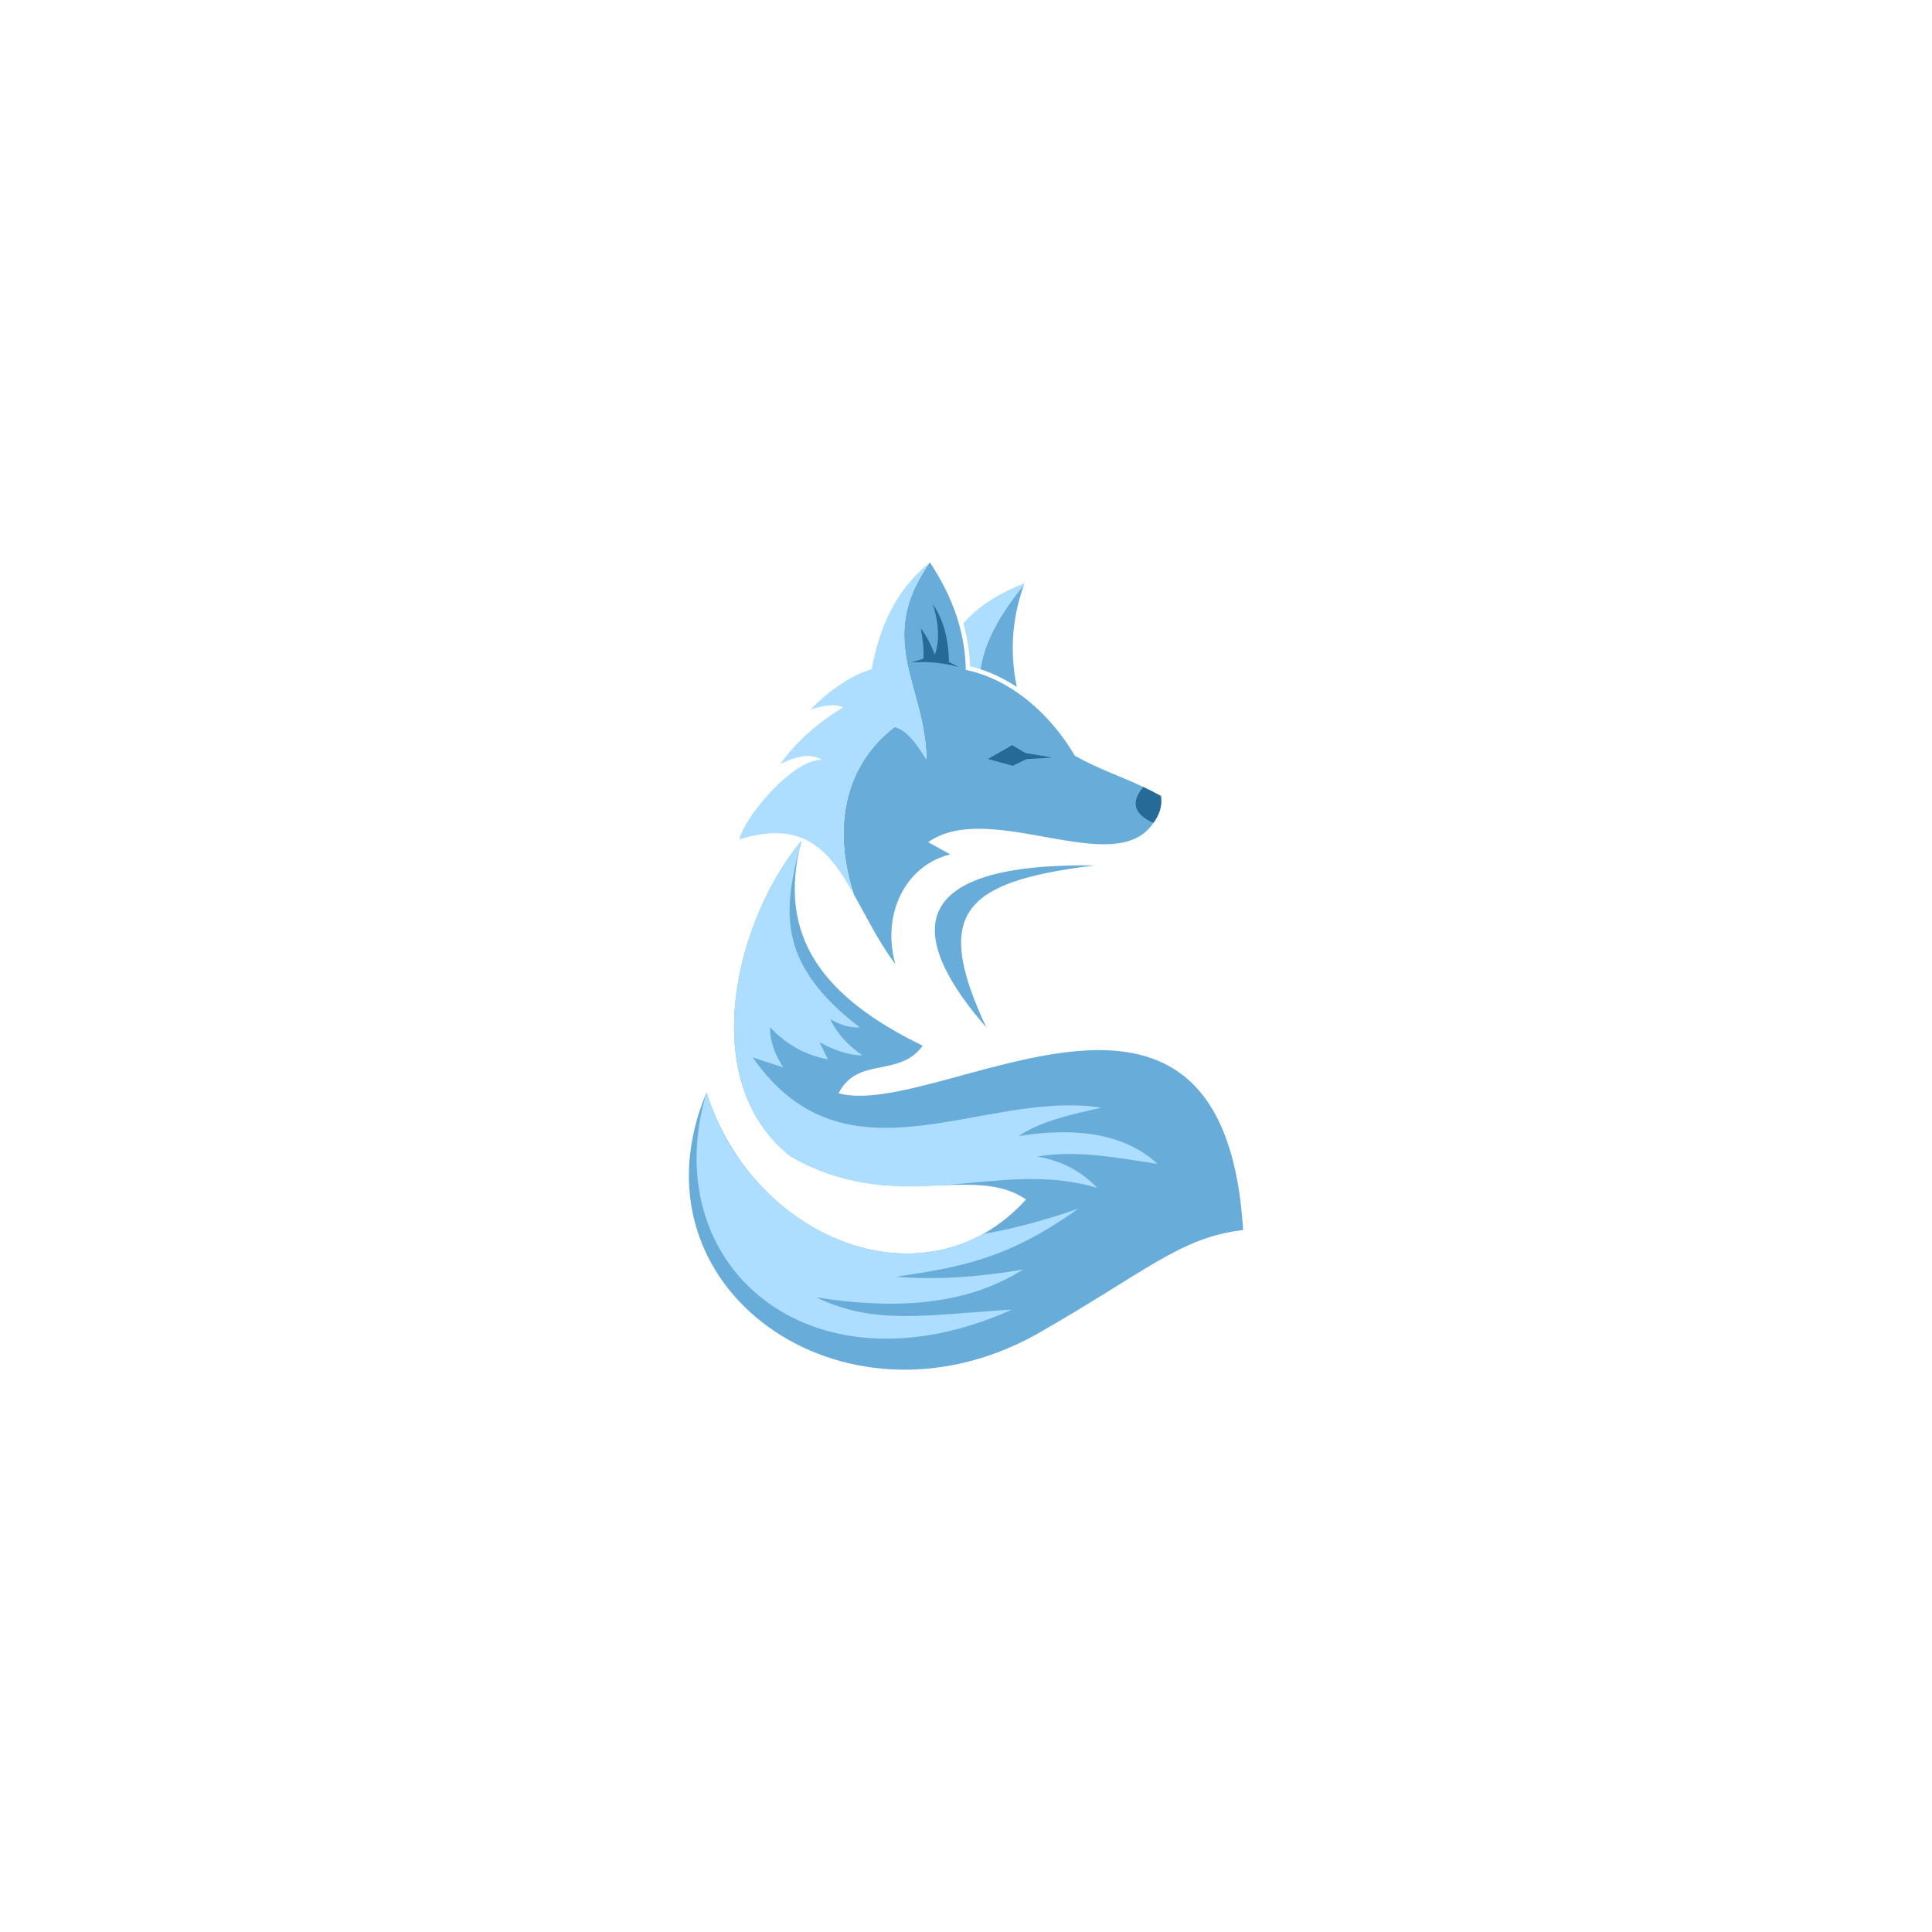
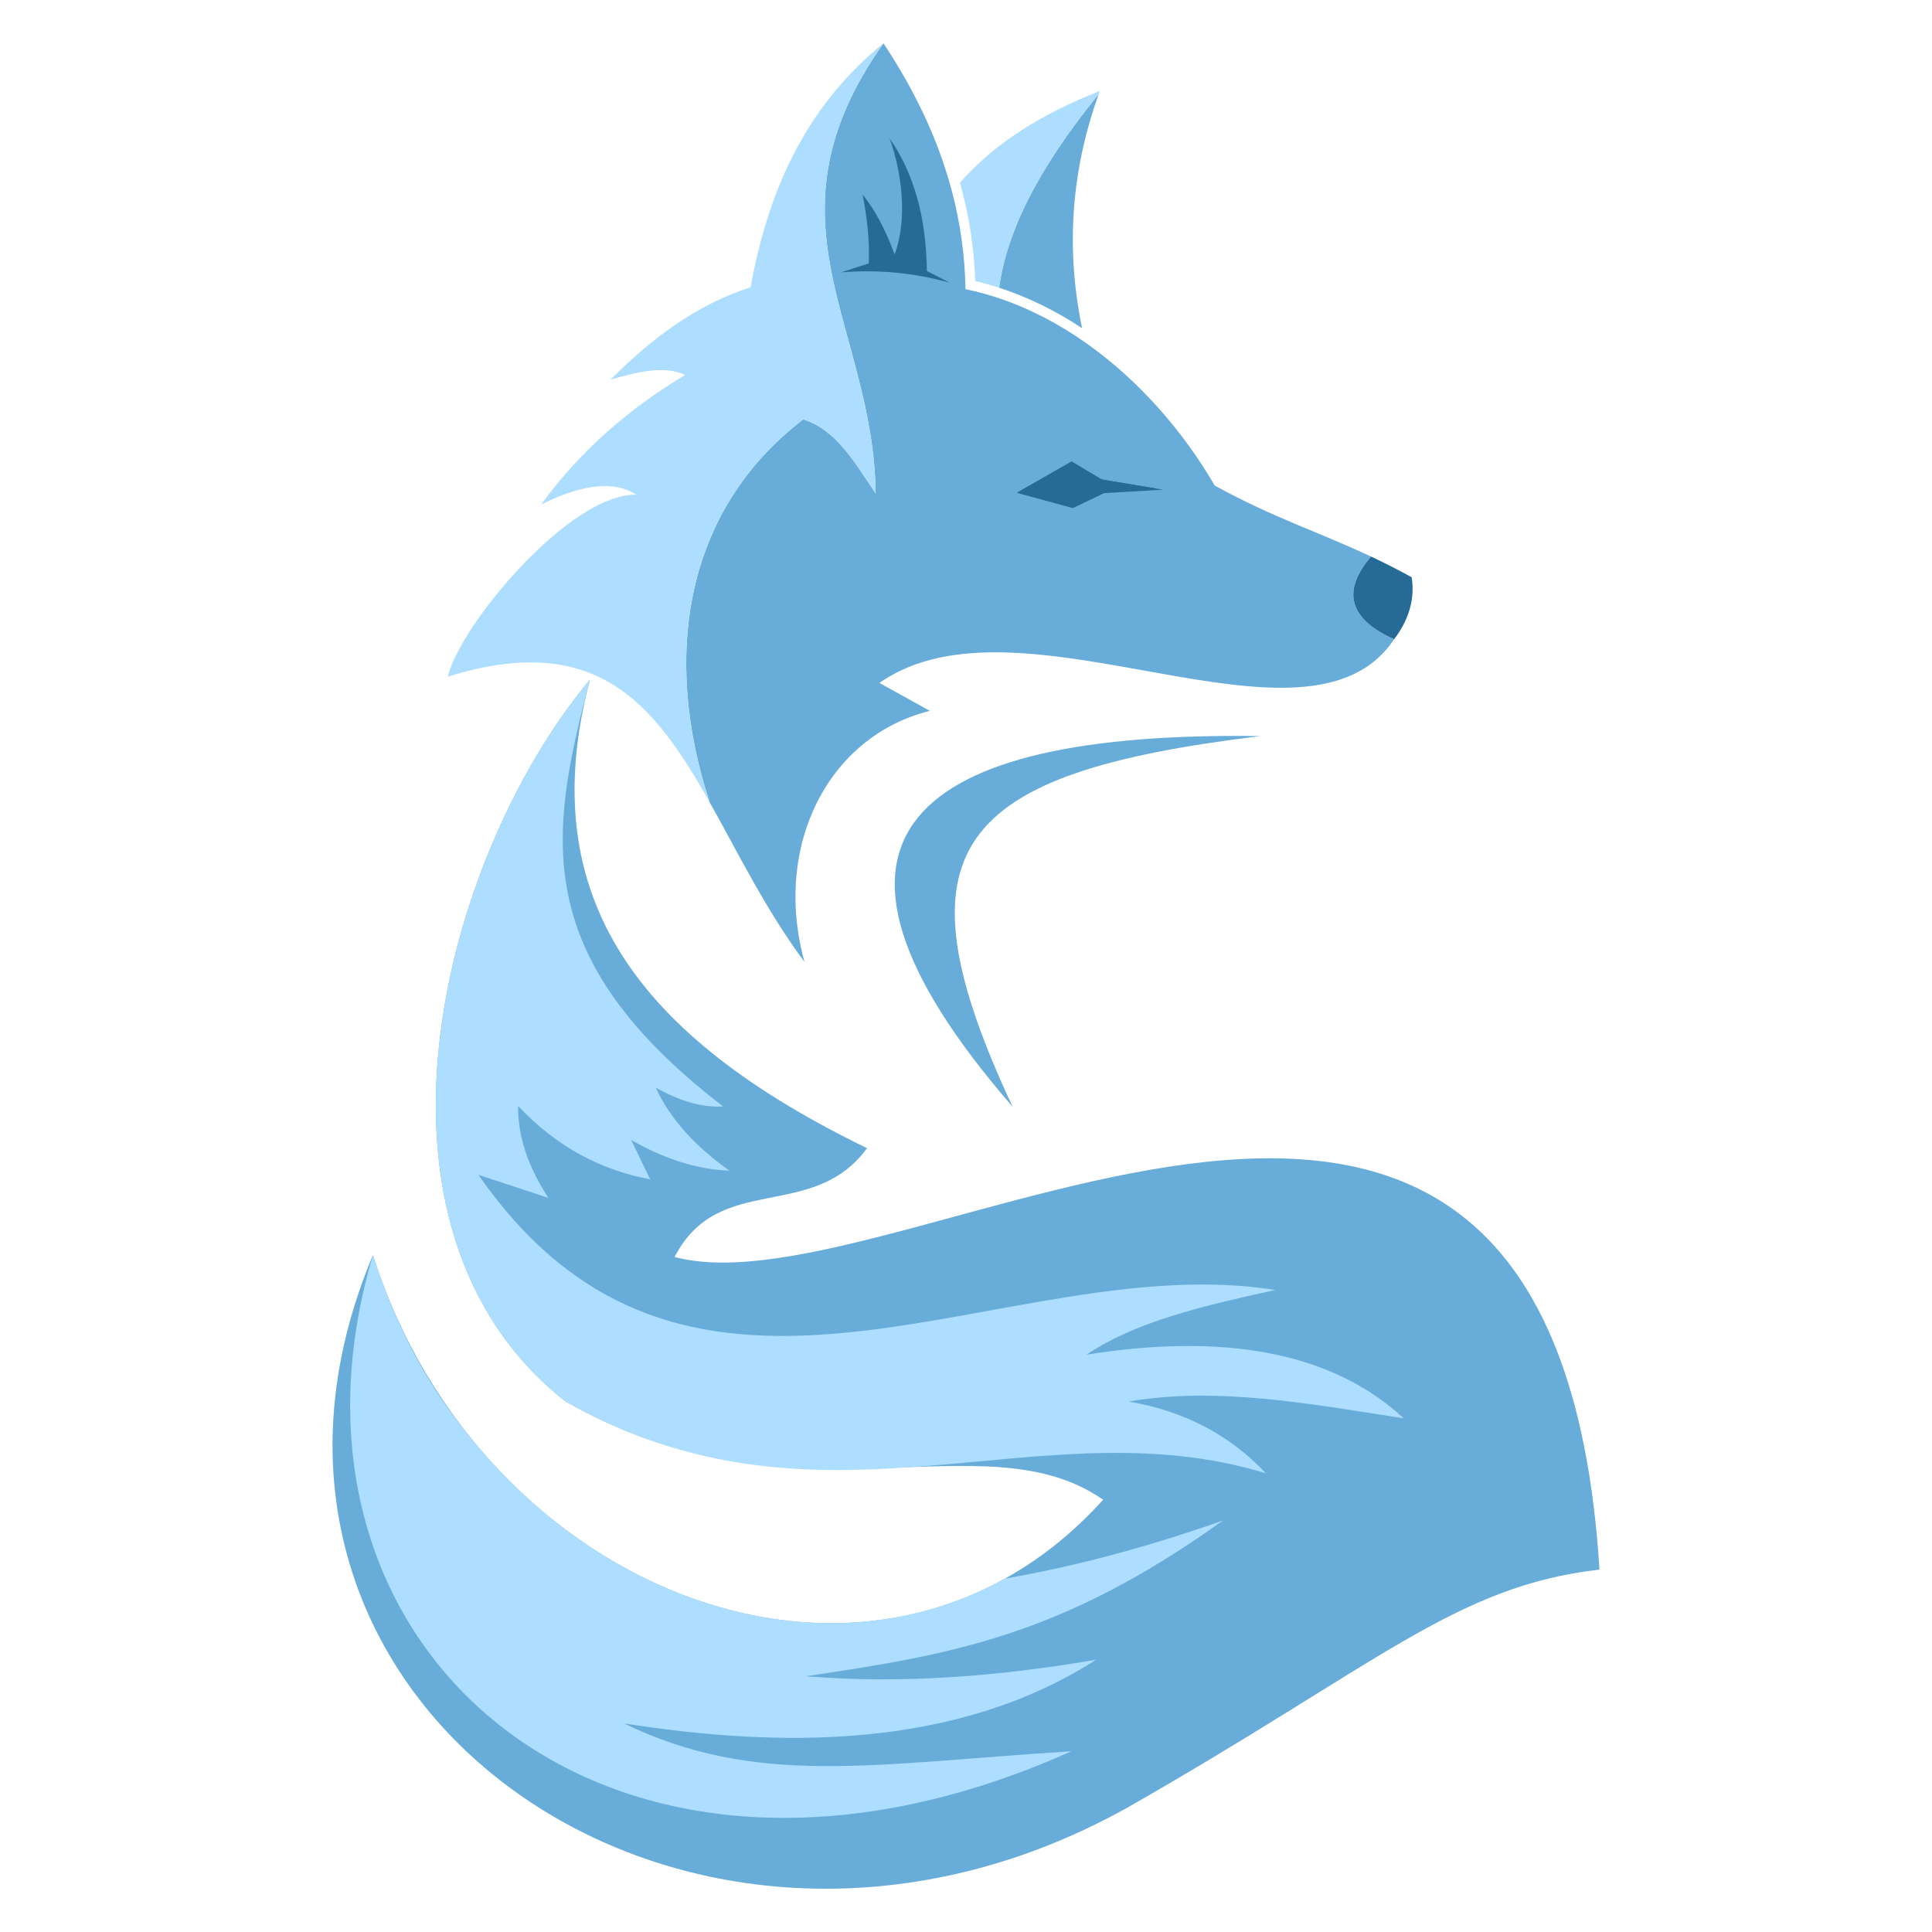
- <svg xmlns="http://www.w3.org/2000/svg" viewBox="0 0 5333.333 5333.333" height="5333.333" width="5333.333" xml:space="preserve" id="svg2" version="1.1">
+ <svg xmlns="http://www.w3.org/2000/svg" viewBox="2000 1500 1333.333 2333.334" height="5333.333" width="5333.333" xml:space="preserve" id="svg2" version="1.1">
  <defs id="defs6" />
  <g transform="matrix(1.333333,0,0,-1.333333,0,5333.333)" id="g10">
    <g transform="scale(0.1)" id="g12">
      <g transform="scale(1.73975)" id="g18">
        <path id="path20" style="fill:#68acd9;fill-opacity:1;fill-rule:evenodd;stroke:none" d="m 13604.6,13627.7 c -148.2,-174.5 -124.3,-320.7 120.2,-430.6 -454.7,-681.8 -1944.1,291 -2679.5,-227.5 l 262.4,-145.4 c -528.4,-131.1 -819.3,-701.4 -652.7,-1307.1 -202,271.5 -346.8,570.1 -494.5,832.7 -246.75,755.4 -133.2,1516.2 487.9,1992.1 173.6,-53.6 269.9,-228.1 377.1,-385.4 -10.6,873 -616.7,1417.7 40.8,2343.5 160.5,-242.9 285.1,-498.9 357.3,-774.1 42.4,-161.7 66.8,-330 69.6,-506.1 57.5,-11.9 113.9,-27.1 169.1,-45.4 162.3,-53.8 314.6,-133.9 454.6,-232.1 281.5,-197.4 513,-468 674.2,-745.1 304.8,-167.8 537,-239.4 813.5,-369.5" />
      </g>
      <g transform="scale(1.57901)" id="g22">
        <path id="path24" style="fill:#68acd9;fill-opacity:1;fill-rule:evenodd;stroke:none" d="m 10509.1,14308.7 c -333.1,-1260.4 292.5,-2057.1 1589.3,-2687.6 -311.1,-427.3 -851.2,-132.1 -1103.7,-624.1 1312.4,-352.6 5044.8,2404.9 5305.3,-1793.34 -830.3,-94.93 -1271,-547.17 -2714.9,-1369.27 C 11052.7,6427.31 8190.88,8453.19 9264.02,11008 9883.2,9054.9 12155.7,8169.22 13453,9604.29 12757.2,10089 11693.7,9413.73 10367.9,10169 c -1262.46,995.3 -711.23,3118.2 141.2,4139.7" />
      </g>
      <g transform="scale(1.36973)" id="g26">
        <path id="path28" style="fill:#addeff;fill-opacity:1;fill-rule:evenodd;stroke:none" d="m 10679.5,12689.9 c 132.8,-418.9 336,-828.5 615.2,-1168.9 901.8,-1151.1 2394.9,-1620.14 3563.6,-970.7 485,83.6 972.6,218.5 1441.7,384 -1065.2,-764.3 -1794.1,-886.7 -2757,-1029.65 639.1,-52.64 1278.8,0 1918.8,109.05 -935.9,-599.51 -2103,-580.97 -3122.3,-421.01 874.9,-423.88 1645,-266.84 2958.6,-184.27 -3054.3,-1370.71 -5396.73,663.88 -4618.6,3281.48" />
      </g>
      <g transform="scale(1.47025)" id="g30">
        <path id="path32" style="fill:#addeff;fill-opacity:1;fill-rule:evenodd;stroke:none" d="m 11286.6,15367.2 c -252.4,-954.8 -379.4,-1707.1 820.2,-2629.3 -136.8,-8.3 -275.5,38.3 -415.2,115.7 97.9,-209.9 259.5,-372.7 453.7,-511.3 -198.4,7 -400.1,72.2 -604.6,188.7 l 116.5,-242 c -294.2,54.9 -568.6,191.8 -813.6,451.9 -2,-203.3 71.9,-389.4 186.4,-566.1 l -430.4,141.4 c 1316.6,-1895.2 3246.8,-443.6 4909.5,-709.1 -451.9,-98.8 -861.1,-195.4 -1163,-398.2 845.8,133.9 1508.7,18.8 1953.9,-392.5 -574.7,89.1 -1153.1,197.3 -1693.9,103.3 338.1,-57.7 620.5,-203.5 844.5,-441.9 -1408.4,430.4 -2731.8,-458.8 -4315.7,443.5 -1355.85,1068.9 -763.8,3348.8 151.7,4445.9" />
      </g>
      <g transform="scale(1.47669)" id="g34">
        <path id="path36" style="fill:#266a97;fill-opacity:1;fill-rule:evenodd;stroke:none" d="m 16169.8,15548.1 c -288,129.5 -316.1,301.8 -141.6,507.4 79.3,-37.3 161.8,-78.9 249.4,-127.1 22.4,-141.8 -23.6,-270 -107.8,-380.3" />
      </g>
      <g transform="scale(1.71156)" id="g38">
        <path id="path40" style="fill:#68acd9;fill-opacity:1;fill-rule:evenodd;stroke:none" d="m 11860.5,15274.8 c 49.7,363.8 277.3,716.9 527.1,1025.2 -139.7,-389.6 -179,-800.6 -87.9,-1239.3 -133.2,88 -276.8,160.3 -428.6,210.6 -3.5,1.2 -7.1,2.3 -10.6,3.5" />
      </g>
      <g transform="scale(1.73975)" id="g42">
        <path id="path44" style="fill:#addeff;fill-opacity:1;fill-rule:evenodd;stroke:none" d="m 11066.3,16300 c -657.5,-925.8 -51.3,-1470.5 -40.8,-2343.5 -107.2,157.3 -203.5,331.8 -377.1,385.4 -621,-475.9 -734.65,-1236.7 -487.9,-1992.1 -290.14,516.1 -591.97,893.1 -1362.19,652.4 56.27,257.3 630.15,954.8 981.52,947.4 -121.46,78.3 -292.28,50.1 -496.28,-51.3 211.75,290.2 467.37,505.6 750.15,674.7 -99.54,49.2 -240.42,19.6 -388.89,-24.4 217.62,218.5 454.19,393.8 729.39,480.9 88,481.4 273.4,930.7 692.1,1270.5" />
      </g>
      <g transform="scale(1.71324)" id="g46">
        <path id="path48" style="fill:#addeff;fill-opacity:1;fill-rule:evenodd;stroke:none" d="m 12375.4,16284 c -249.5,-307.9 -476.9,-660.7 -526.6,-1024.2 -41.5,13.4 -83.4,25.2 -125.9,35.2 -5.8,163.8 -29.7,325.8 -71.4,484.6 -3.1,12 -6.4,24 -9.7,35.9 187.1,212.7 440.6,367.4 739.4,484.5 -1.9,-5.3 -3.9,-10.7 -5.8,-16" />
      </g>
      <g transform="scale(1.3906)" id="g50">
        <path id="path52" style="fill:#68acd9;fill-opacity:1;fill-rule:evenodd;stroke:none" d="m 14685.7,13465.8 c -1536.8,1770.2 -646.7,2447.2 1614.3,2414 -1990.7,-241.6 -2404,-725.4 -1614.3,-2414" />
      </g>
      <g transform="scale(1.687)" id="g54">
        <path id="path56" style="fill:#266a97;fill-opacity:1;fill-rule:evenodd;stroke:none" d="m 11645.3,15587.1 c -3.7,291.3 -70.4,525.3 -200.4,712.9 62.9,-173.5 100.1,-428.6 27.2,-623.9 -47,126.7 -102.7,236.7 -172,321.3 22.2,-115 38.4,-234.6 33.4,-369.4 l -148.5,-48.3 c 199.3,16.3 393.5,-2.7 582.9,-55.6" />
      </g>
      <g transform="scale(1.49816)" id="g58">
        <path id="path60" style="fill:#266a97;fill-opacity:1;fill-rule:evenodd;stroke:none" d="m 14113.2,16300 426.4,-70.5 -404.7,-23.5" />
      </g>
      <g transform="scale(1.50733)" id="g62">
        <path id="path64" style="fill:#266a97;fill-opacity:1;fill-rule:evenodd;stroke:none" d="m 13574.6,16112.6 328.4,187.4 262.8,-156.9 -255.1,-122.1" />
      </g>
      <g transform="scale(1.49888)" id="g66">
        <path id="path68" style="fill:#266a97;fill-opacity:1;fill-rule:evenodd;stroke:none" d="m 14064.1,16300 426.2,-70.4 -404.5,-23.5" />
      </g>
      <g transform="scale(1.50733)" id="g70">
        <path id="path72" style="fill:#266a97;fill-opacity:1;fill-rule:evenodd;stroke:none" d="m 13574.6,16112.6 328.4,187.4 262.8,-156.9 -255.1,-122.1" />
      </g>
    </g>
  </g>
</svg>
